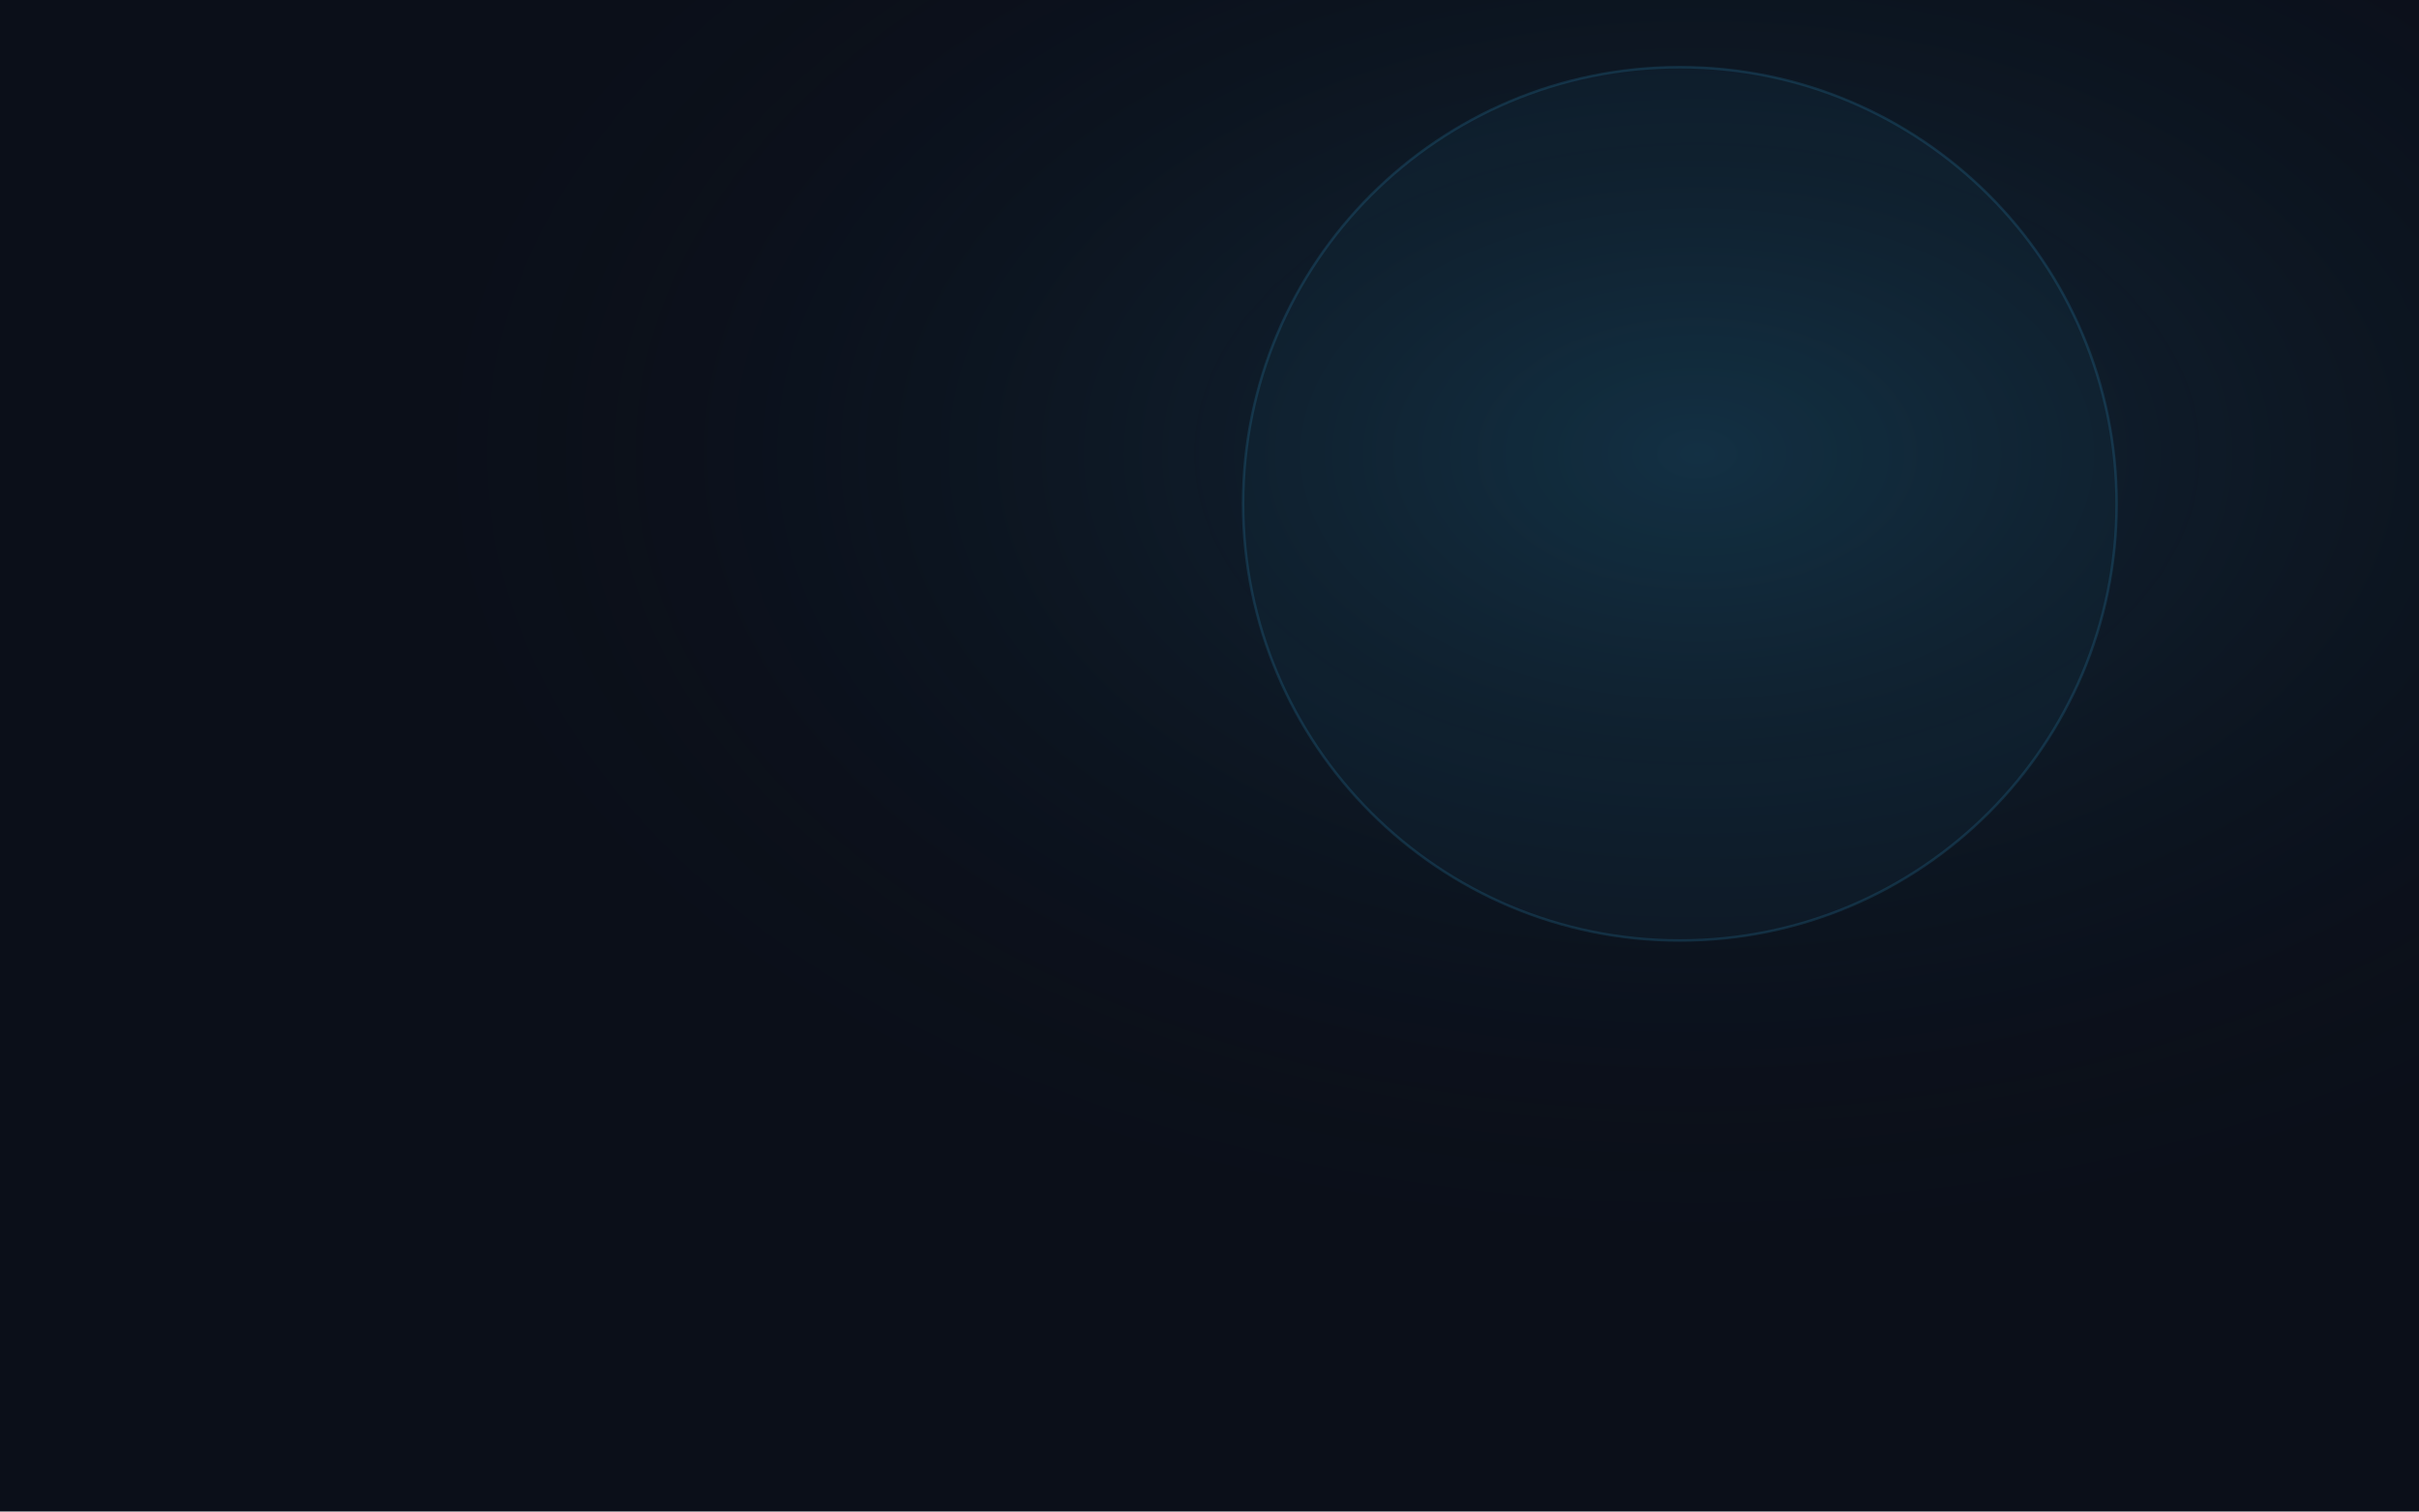
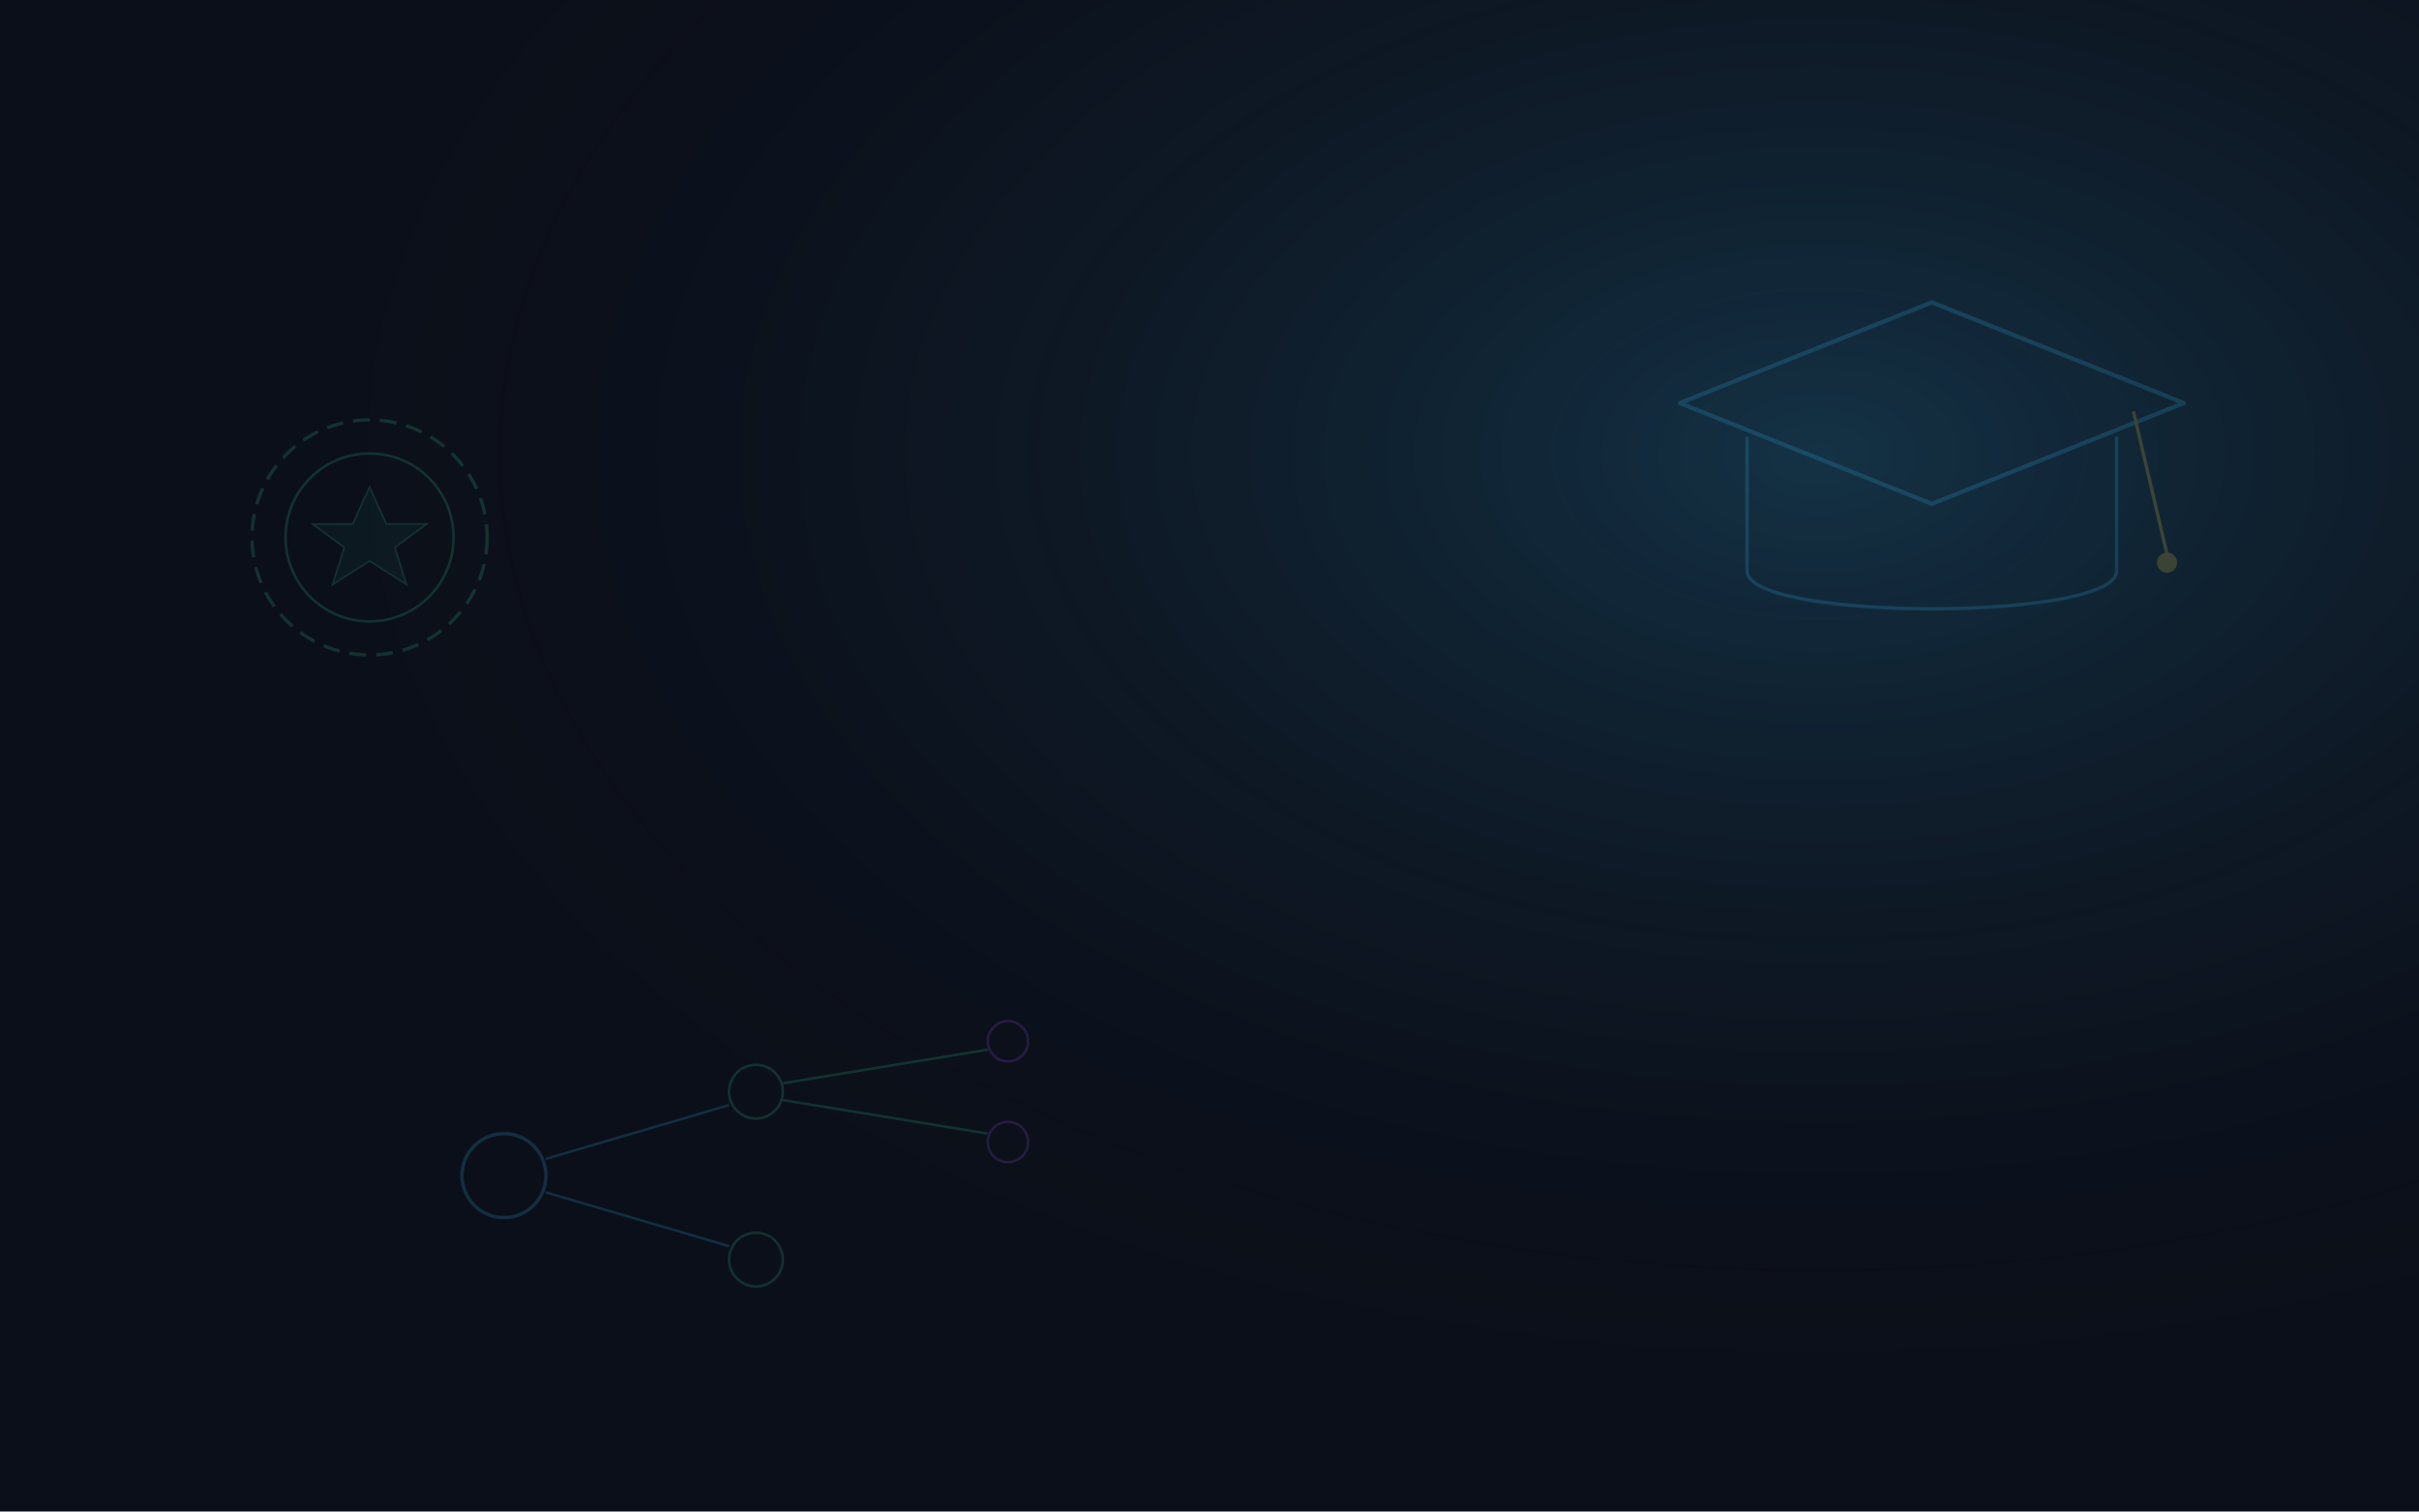
<svg xmlns="http://www.w3.org/2000/svg" width="1440" height="900" viewBox="0 0 1440 900" fill="none">
  <defs>
-     <radialGradient id="ed_g1" cx="70%" cy="30%" r="55%">
-       <stop offset="0%" stop-color="#38BDF8" stop-opacity="0.16" />
+     <radialGradient id="ed_g1" cx="75%" cy="30%" r="65%">
+       <stop offset="0%" stop-color="#38BDF8" stop-opacity="0.2" />
      <stop offset="100%" stop-color="#0B0F19" stop-opacity="0" />
    </radialGradient>
  </defs>
  <rect width="1440" height="900" fill="#0B0F19" />
  <rect width="1440" height="900" fill="url(#ed_g1)" />
-   <circle cx="1000" cy="300" r="260" fill="rgba(56, 189, 248, 0.04)" stroke="rgba(56, 189, 248, 0.15)" stroke-width="1.5" />
+   <g opacity="0.18">
+     <polygon points="1150,180 1300,240 1150,300 1000,240" fill="none" stroke="#38BDF8" stroke-width="2.5" stroke-linejoin="round" />
+     <path d="M 1040 260 L 1040 340 C 1040 370, 1260 370, 1260 340 L 1260 260" fill="none" stroke="#38BDF8" stroke-width="2" />
+     <path d="M 1270 245 L 1290 330" stroke="#FFD43B" stroke-width="2" />
+     <circle cx="1290" cy="335" r="6" fill="#FFD43B" />
+     <circle cx="220" cy="320" r="70" stroke="#34D399" stroke-width="2" stroke-dasharray="10 6" />
+     <circle cx="220" cy="320" r="50" fill="none" stroke="#34D399" stroke-width="1.5" />
+     <polygon points="220,290 230,312 254,312 235,326 242,348 220,334 198,348 205,326 186,312 210,312" fill="rgba(52, 211, 153, 0.3)" stroke="#34D399" stroke-width="1" />
+     <circle cx="300" cy="700" r="25" fill="none" stroke="#38BDF8" stroke-width="2" />
+     <circle cx="450" cy="650" r="16" fill="none" stroke="#34D399" stroke-width="1.5" />
+     <circle cx="450" cy="750" r="16" fill="none" stroke="#34D399" stroke-width="1.5" />
+     <circle cx="600" cy="620" r="12" fill="none" stroke="#A855F7" stroke-width="1.5" />
+     <circle cx="600" cy="680" r="12" fill="none" stroke="#A855F7" stroke-width="1.5" />
+     <line x1="325" y1="690" x2="434" y2="658" stroke="#38BDF8" stroke-width="1.5" />
+     <line x1="325" y1="710" x2="434" y2="742" stroke="#38BDF8" stroke-width="1.5" />
+     <line x1="466" y1="645" x2="588" y2="625" stroke="#34D399" stroke-width="1.5" />
+     <line x1="466" y1="655" x2="588" y2="675" stroke="#34D399" stroke-width="1.5" />
+   </g>
</svg>
